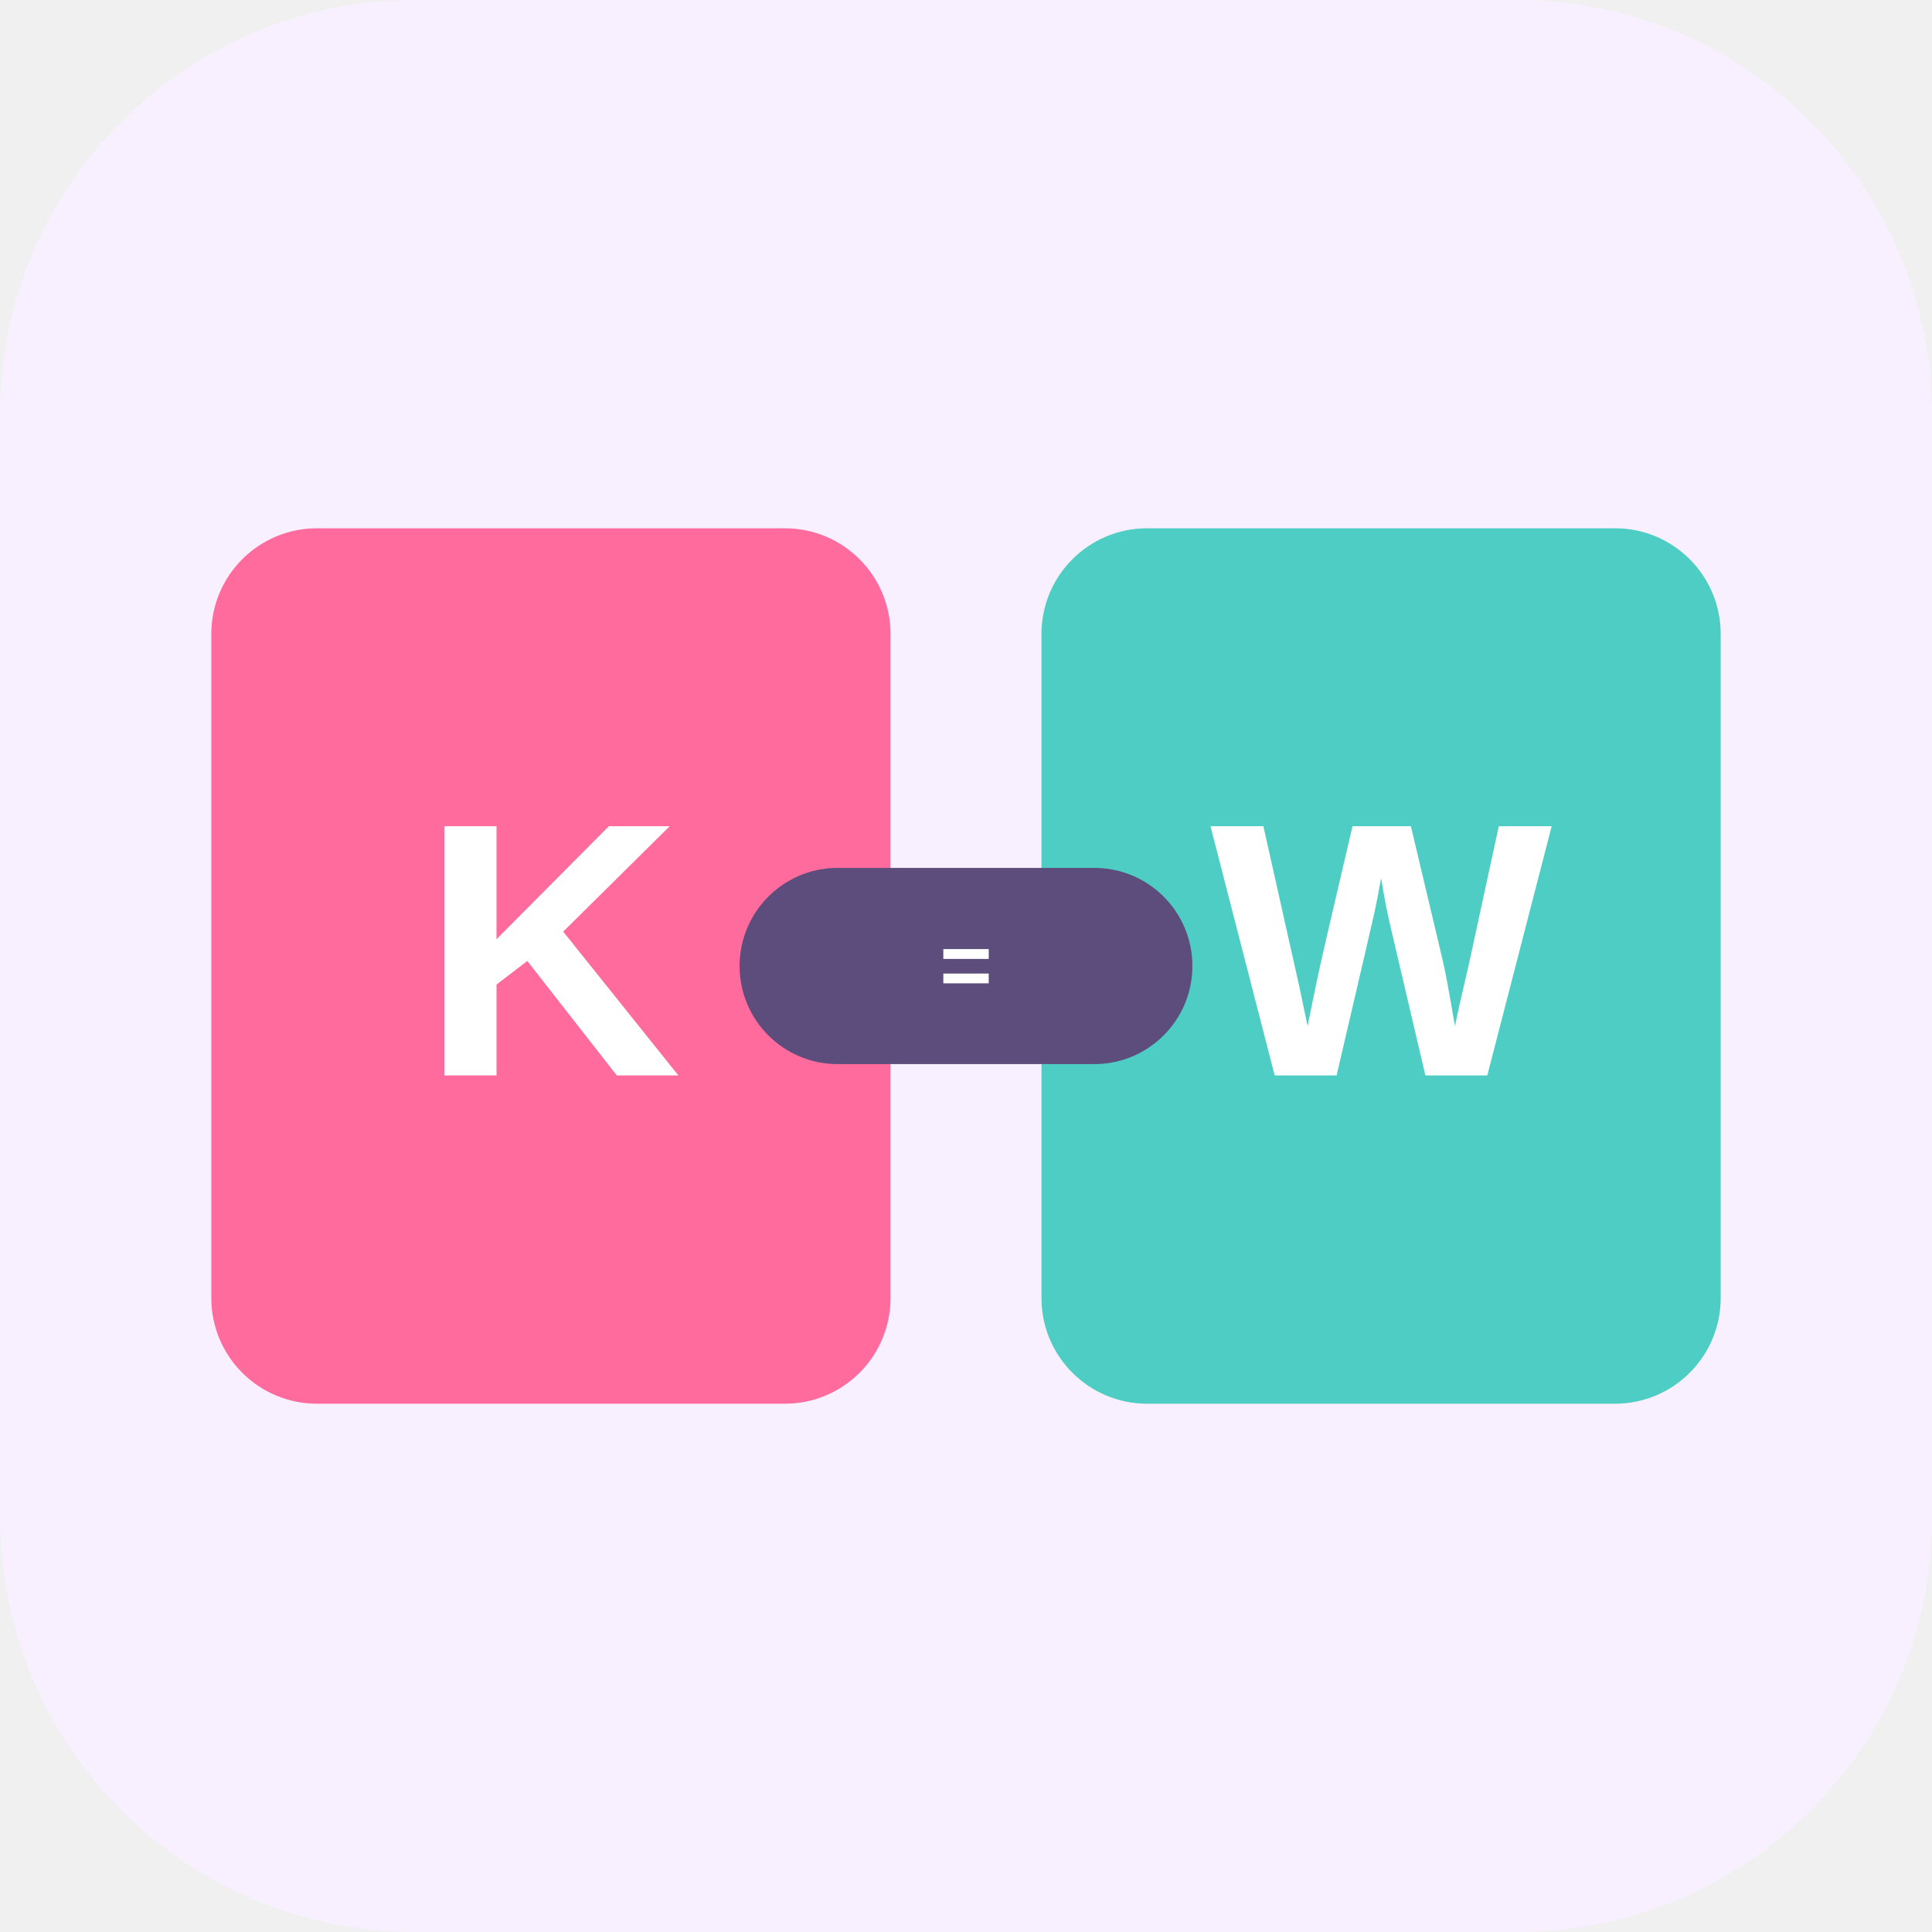
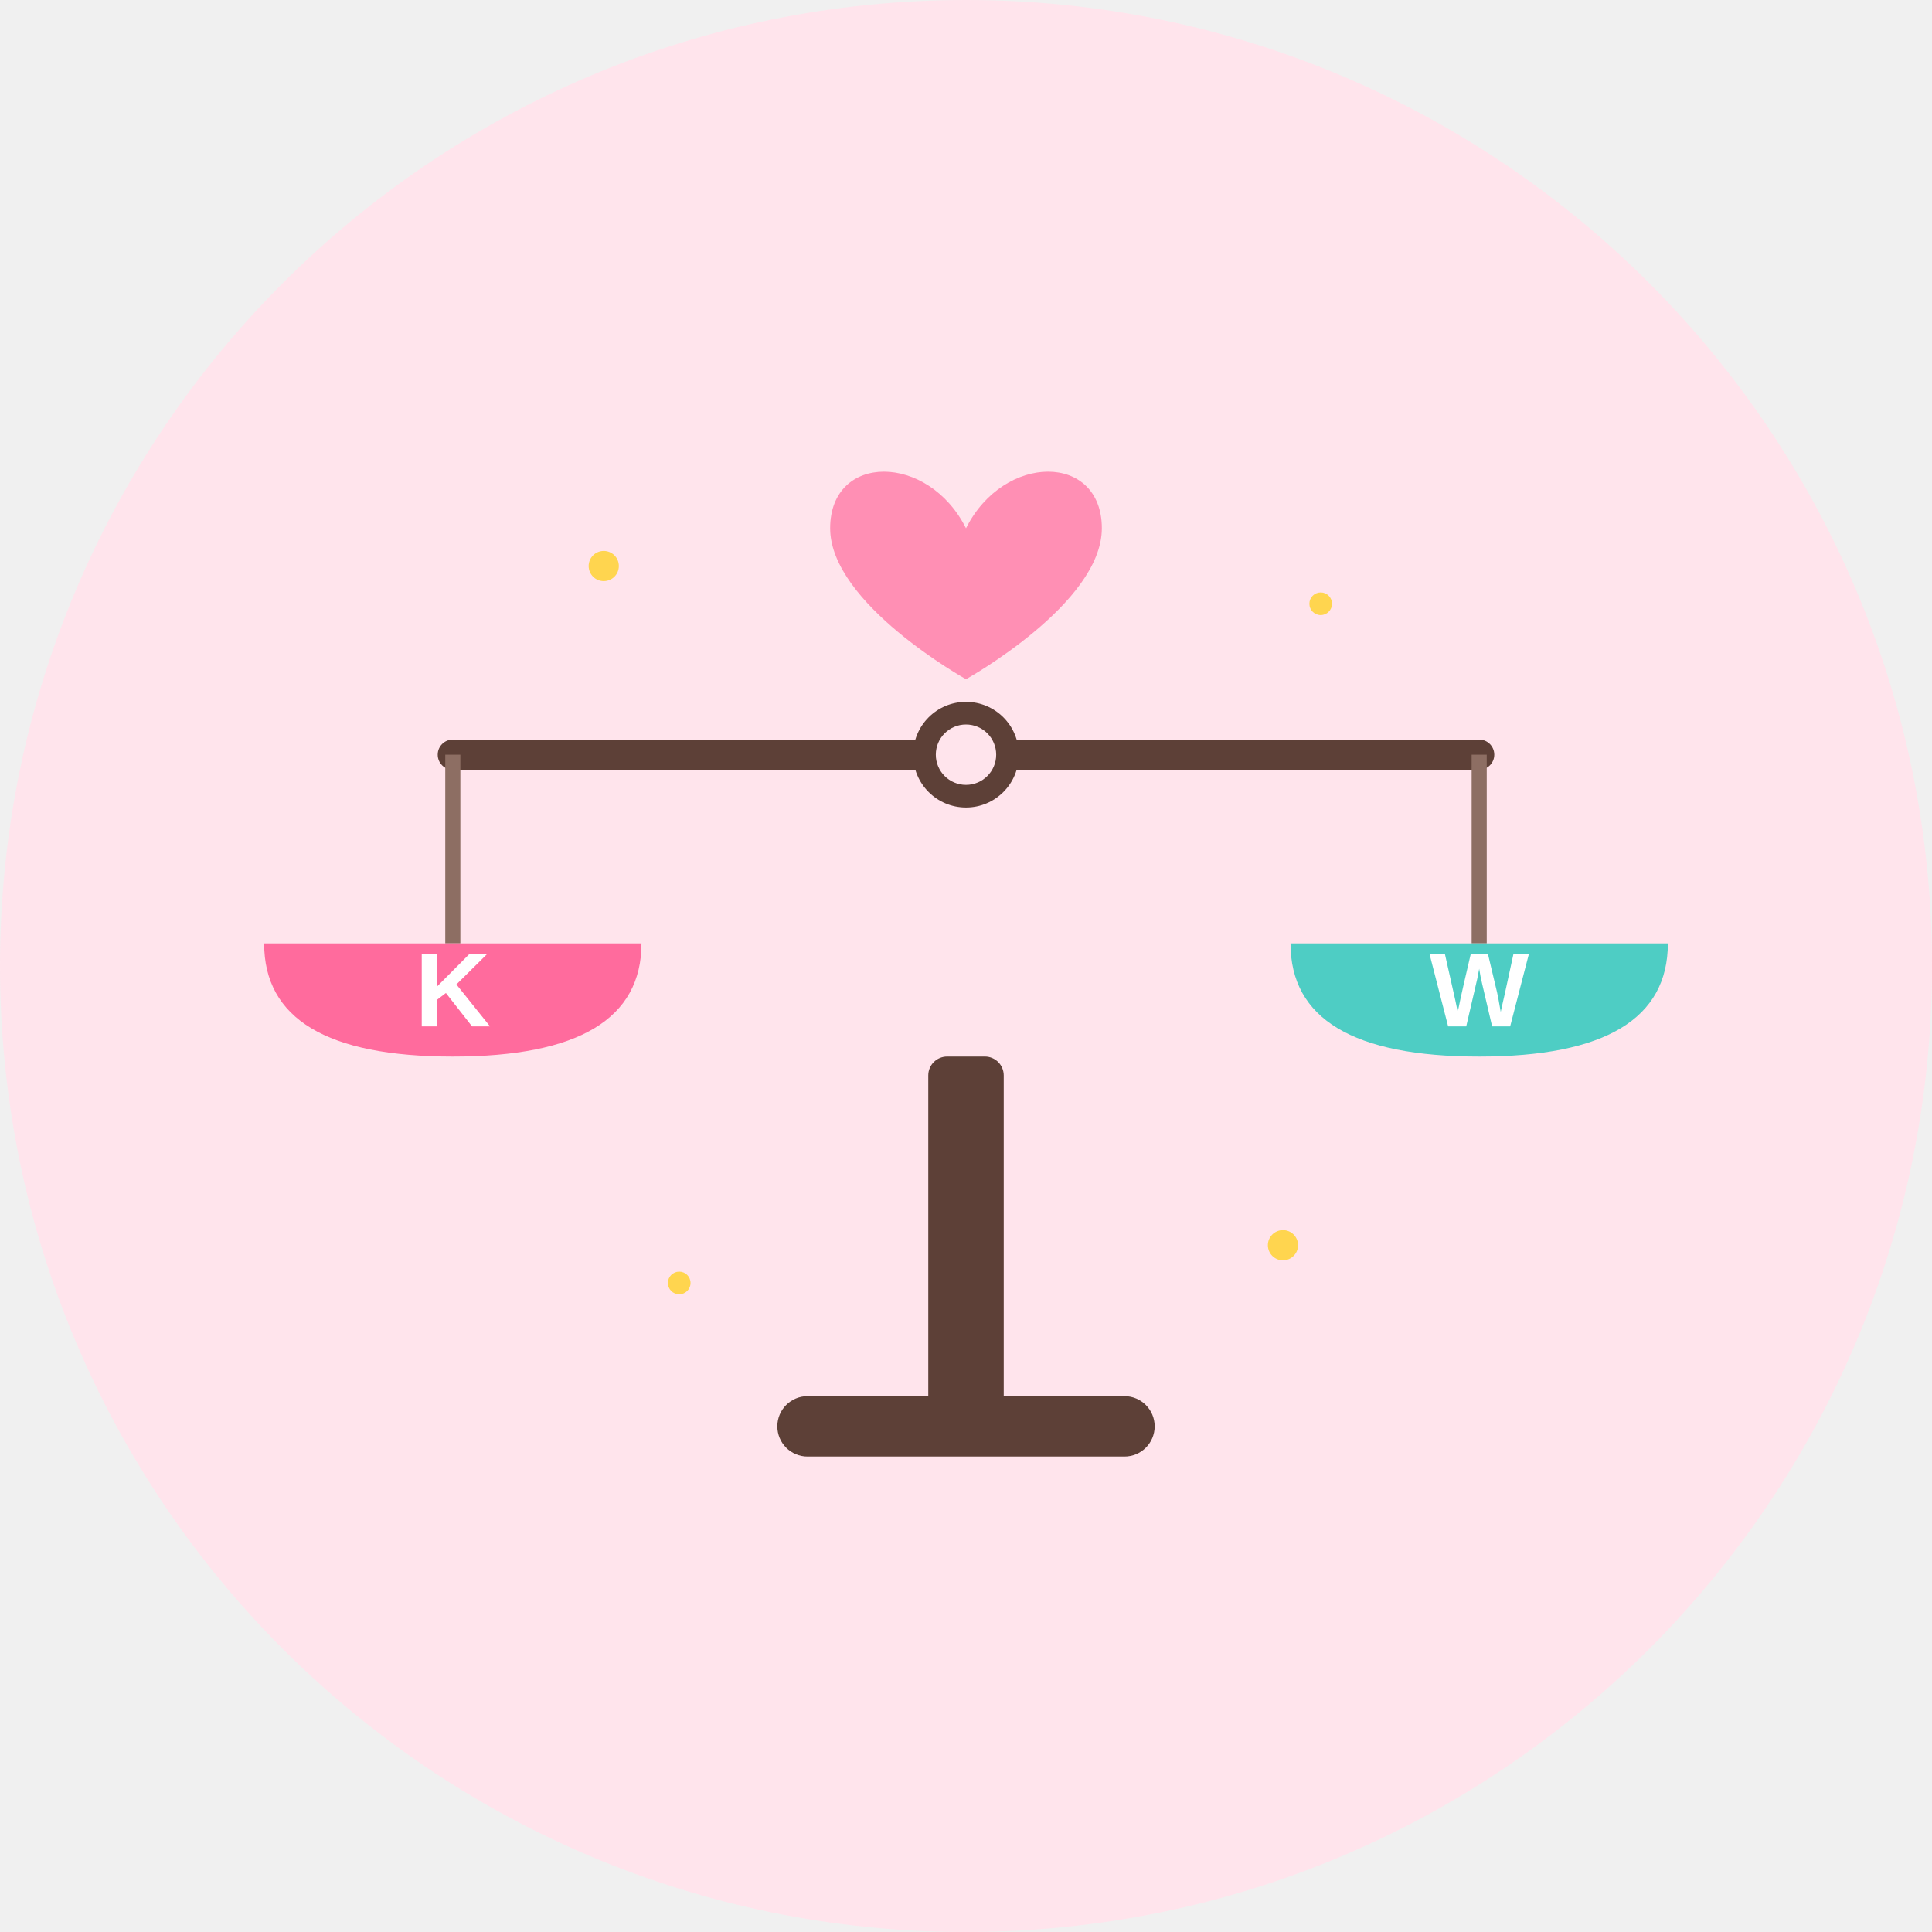
<svg xmlns="http://www.w3.org/2000/svg" viewBox="0 0 512 512">
-   <rect width="512" height="512" rx="110" fill="#F8F0FF" />
-   <rect x="56" y="140" width="180" height="232" rx="28" fill="#FF6B9D" />
-   <text x="146" y="285" text-anchor="middle" fill="white" font-size="96" font-weight="700" font-family="system-ui, Arial">K</text>
-   <rect x="276" y="140" width="180" height="232" rx="28" fill="#4ECDC4" />
-   <text x="366" y="285" text-anchor="middle" fill="white" font-size="96" font-weight="700" font-family="system-ui, Arial">W</text>
-   <rect x="196" y="230" width="120" height="52" rx="26" fill="#5C4D7D" />
-   <text x="256" y="264" text-anchor="middle" fill="white" font-size="24" font-weight="700" font-family="system-ui, Arial">=</text>
+   <circle cx="256" cy="256" r="256" fill="#FFE4EC" />
+   <rect x="246" y="280" width="20" height="100" rx="5" fill="#5D4037" />
+   <rect x="206" y="370" width="100" height="16" rx="8" fill="#5D4037" />
+   <rect x="116" y="196" width="280" height="8" rx="4" fill="#5D4037" />
+   <circle cx="256" cy="200" r="14" fill="#5D4037" />
+   <circle cx="256" cy="200" r="8" fill="#FFE4EC" />
+   <rect x="118" y="200" width="4" height="50" fill="#8D6E63" />
+   <path d="M 70 250 Q 70 280 120 280 Q 170 280 170 250 Z" fill="#FF6B9D" />
+   <text x="120" y="272" text-anchor="middle" fill="white" font-size="28" font-weight="bold" font-family="Arial">K</text>
+   <rect x="390" y="200" width="4" height="50" fill="#8D6E63" />
+   <path d="M 342 250 Q 342 280 392 280 Q 442 280 442 250 Z" fill="#4ECDC4" />
+   <text x="392" y="272" text-anchor="middle" fill="white" font-size="28" font-weight="bold" font-family="Arial">W</text>
+   <path d="M 256 140 C 246 120, 220 120, 220 140 C 220 160, 256 180, 256 180 C 256 180, 292 160, 292 140 C 292 120, 266 120, 256 140 Z" fill="#FF6B9D" opacity="0.7" />
+   <circle cx="160" cy="150" r="4" fill="#FFD54F" />
+   <circle cx="350" cy="160" r="3" fill="#FFD54F" />
+   <circle cx="180" cy="340" r="3" fill="#FFD54F" />
+   <circle cx="340" cy="330" r="4" fill="#FFD54F" />
</svg>
